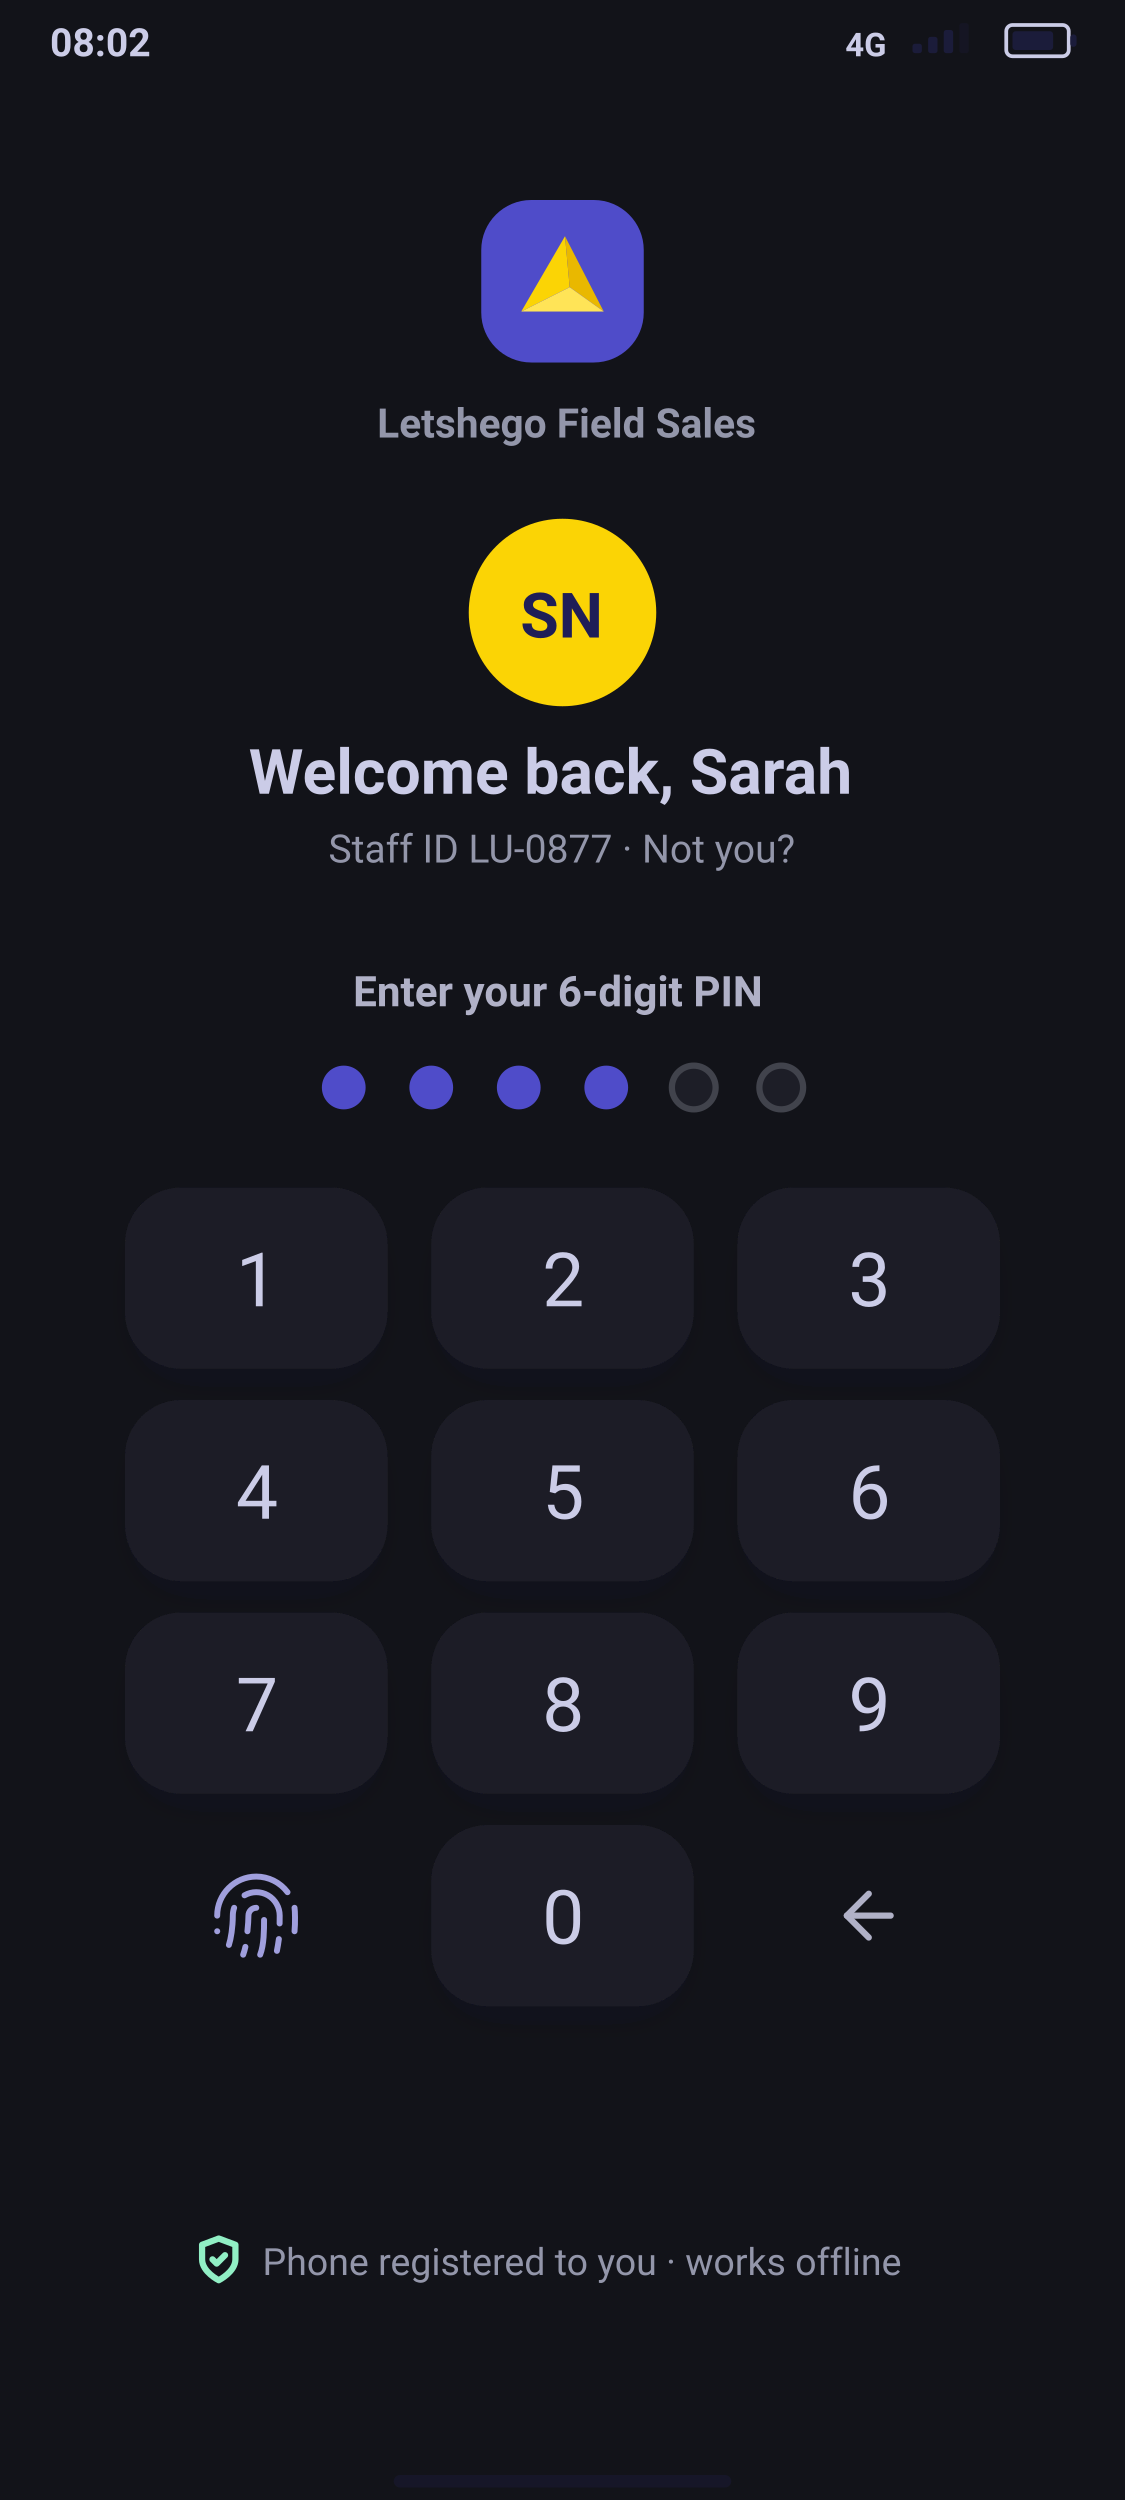
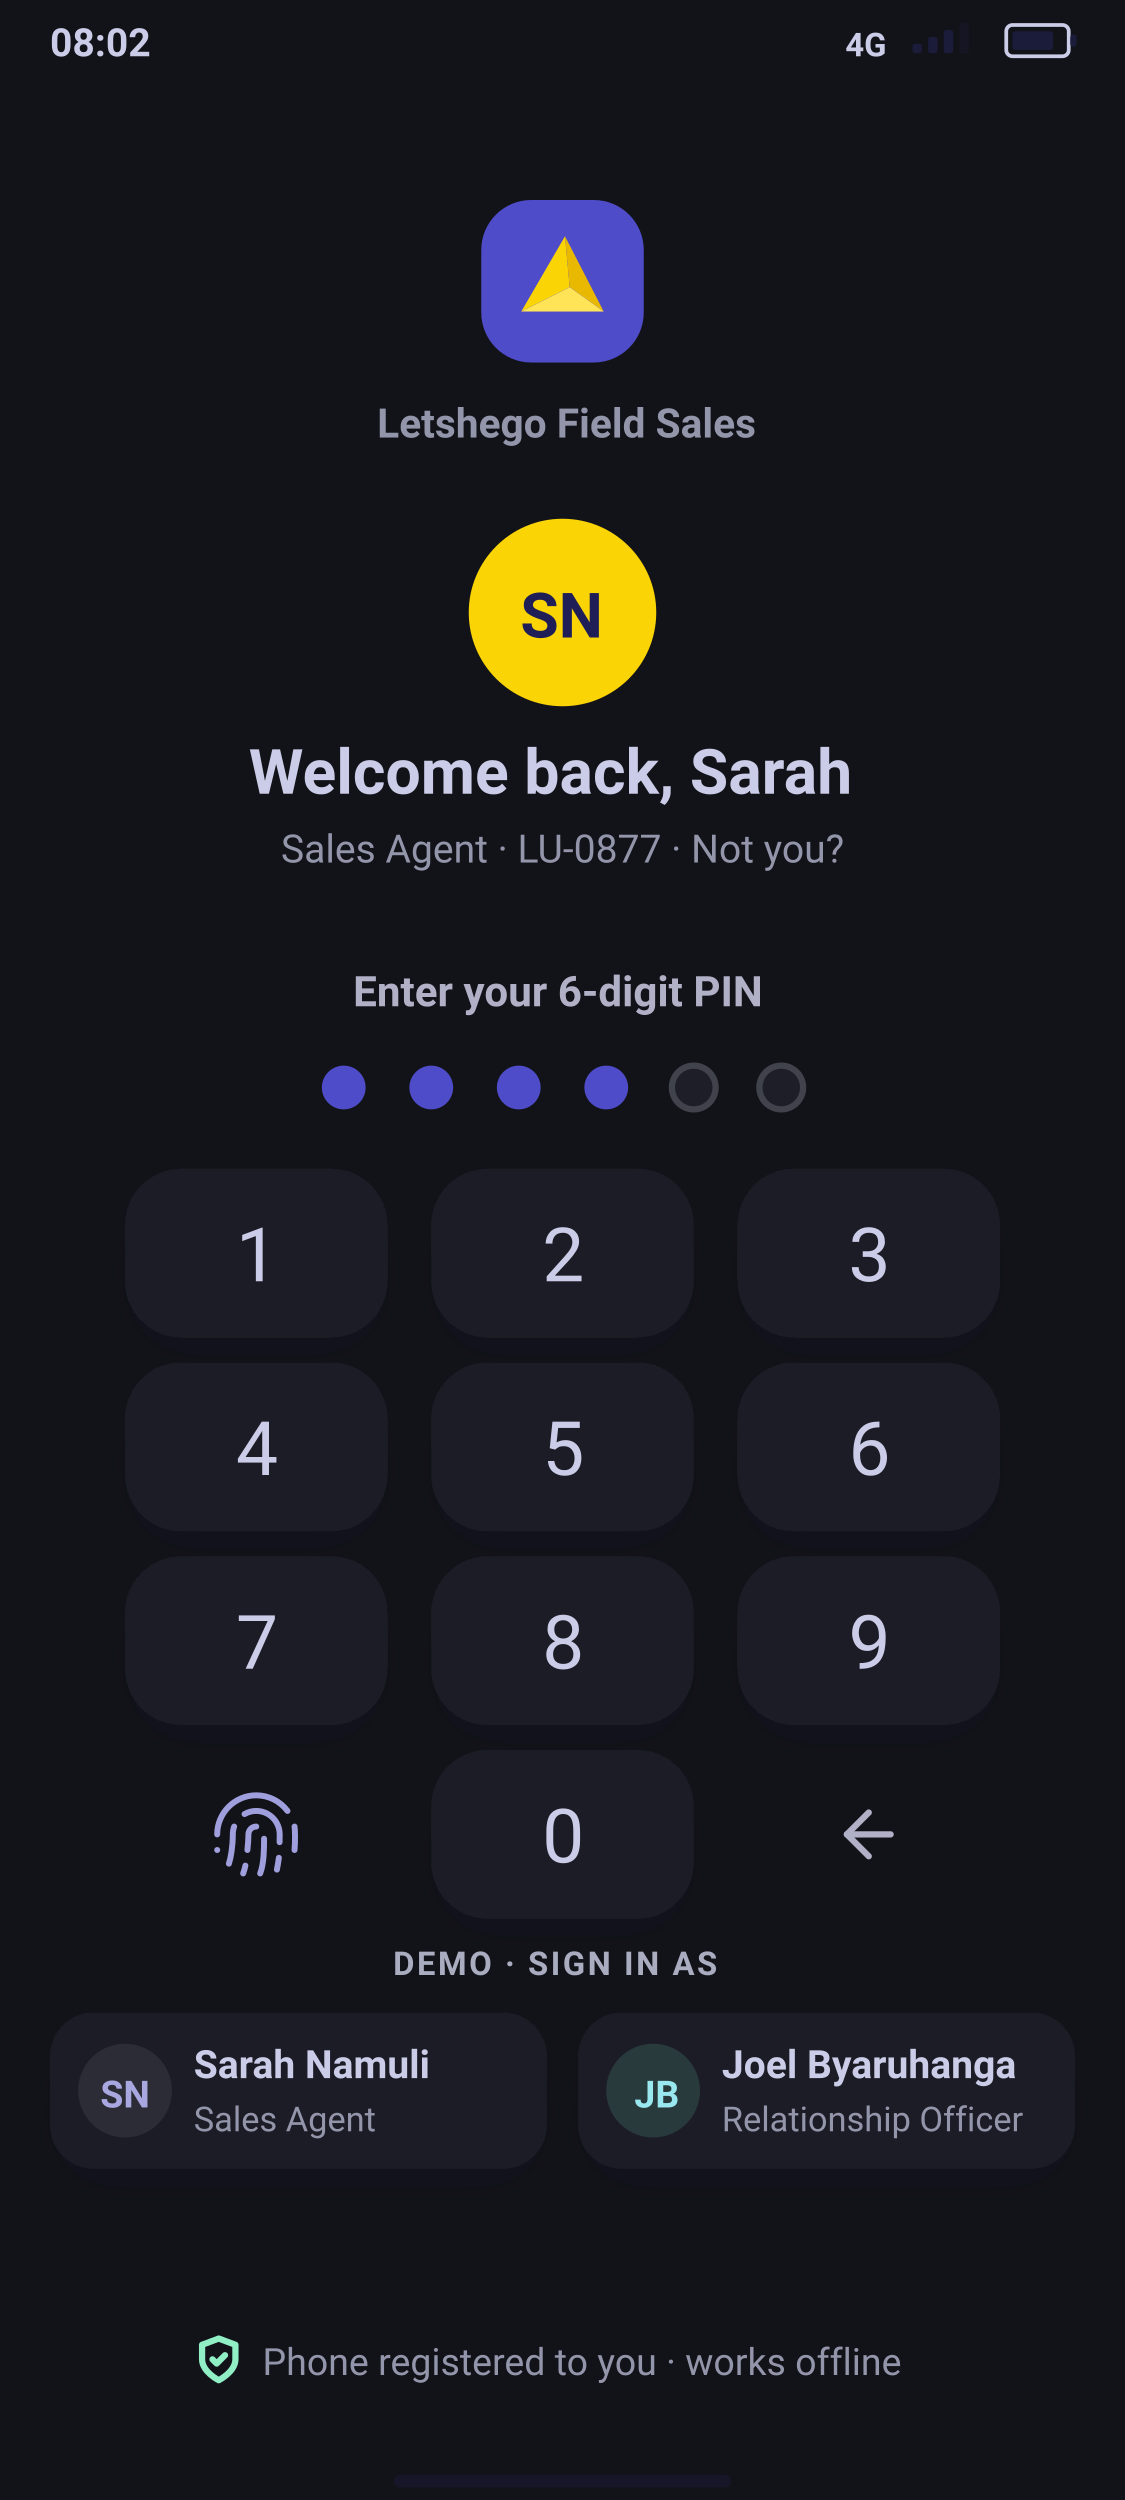
<svg xmlns="http://www.w3.org/2000/svg" width="360" height="800" viewBox="0 0 360 800">
  <defs>
    <filter id="soft" x="-20%" y="-20%" width="140%" height="170%">
      <feDropShadow dx="0" dy="6" stdDeviation="9" flood-color="#1B1C3A" flood-opacity="0.07" />
    </filter>
  </defs>
  <rect id="screen-background" x="0.0" y="0.0" width="360.0" height="800.0" fill="#121319" />
  <g id="status-bar">
    <text id="08-02" x="16.0" y="18.0" font-family="Segoe UI, Roboto, Helvetica Neue, Arial, sans-serif" font-size="12.5" font-weight="600" fill="#CBCCE7">08:02</text>
    <rect id="battery" x="322.0" y="8.0" width="20.0" height="10.0" rx="2" fill="none" stroke="#CBCCE7" stroke-width="1.2" />
    <rect x="324.0" y="10.0" width="13.0" height="6.0" rx="1" fill="#1B1C3A" />
    <rect x="342.5" y="11.0" width="2.0" height="4.0" rx="1" fill="#1B1C3A" />
    <rect id="signal-bar" x="292.0" y="14.0" width="3.0" height="3.0" rx="0.8" fill="#1B1C3A" fill-opacity="1" />
    <rect id="signal-bar-2" x="297.0" y="11.8" width="3.0" height="5.2" rx="0.8" fill="#1B1C3A" fill-opacity="1" />
    <rect id="signal-bar-3" x="302.0" y="9.6" width="3.0" height="7.4" rx="0.8" fill="#1B1C3A" fill-opacity="1" />
    <rect id="signal-bar-4" x="307.0" y="7.4" width="3.0" height="9.6" rx="0.8" fill="#1B1C3A" fill-opacity="0.3" />
    <text id="network" x="270.5" y="18.0" font-family="Segoe UI, Roboto, Helvetica Neue, Arial, sans-serif" font-size="10.5" font-weight="700" fill="#CBCCE7">4G</text>
  </g>
  <g id="brand">
    <rect x="154.0" y="64.0" width="52.0" height="52.0" rx="16" fill="#4F4CC9" />
    <g id="letshego-triangle">
      <path d="M180.8 75.6 L166.8 99.7 L182.3 91.9 Z" fill="#FBD405" />
      <path d="M180.8 75.6 L182.3 91.9 L193.2 99.7 Z" fill="#E9B800" />
      <path d="M166.8 99.7 L182.3 91.9 L193.2 99.7 Z" fill="#FFE457" />
    </g>
    <text id="Letshego-Field-Sales" x="120.7" y="140.0" font-family="Segoe UI, Roboto, Helvetica Neue, Arial, sans-serif" font-size="13" font-weight="600" fill="#9396AA">Letshego Field Sales</text>
  </g>
  <g id="who">
    <circle cx="180.0" cy="196.0" r="30.0" fill="#FBD405" />
    <text id="SN" x="166.5" y="204.0" font-family="Segoe UI, Roboto, Helvetica Neue, Arial, sans-serif" font-size="20" font-weight="700" fill="#1F1E57">SN</text>
    <text id="Welcome-back-Sarah" x="79.6" y="254.0" font-family="Segoe UI, Roboto, Helvetica Neue, Arial, sans-serif" font-size="20" font-weight="700" fill="#CBCCE7">Welcome back, Sarah</text>
-     <text id="Staff-ID-LU-0877-Not-you" x="105.1" y="276.0" font-family="Segoe UI, Roboto, Helvetica Neue, Arial, sans-serif" font-size="12.5" font-weight="400" fill="#9396AA">Staff ID LU-0877 · Not you?</text>
+     <text id="Sales-Agent-LU-0877-Not" x="89.9" y="276.0" font-family="Segoe UI, Roboto, Helvetica Neue, Arial, sans-serif" font-size="12.5" font-weight="400" fill="#9396AA">Sales Agent · LU-0877 · Not you?</text>
  </g>
  <text id="Enter-your-6-digit-PIN" x="113.0" y="322.0" font-family="Segoe UI, Roboto, Helvetica Neue, Arial, sans-serif" font-size="13.5" font-weight="600" fill="#B0B1C7">Enter your 6-digit PIN</text>
  <g id="pin-dots">
    <circle cx="110.0" cy="348.0" r="7.0" fill="#4F4CC9" />
    <circle cx="138.0" cy="348.0" r="7.0" fill="#4F4CC9" />
    <circle cx="166.0" cy="348.0" r="7.0" fill="#4F4CC9" />
    <circle cx="194.0" cy="348.0" r="7.0" fill="#4F4CC9" />
    <circle cx="222.0" cy="348.0" r="7.0" fill="#1D1E27" stroke="#41434C" stroke-width="2" />
    <circle cx="250.0" cy="348.0" r="7.0" fill="#1D1E27" stroke="#41434C" stroke-width="2" />
  </g>
  <g id="keypad">
-     <rect x="40.0" y="380.0" width="84.0" height="58.0" rx="18" fill="#1D1E27" filter="url(#soft)" />
-     <text id="1" x="75.5" y="418.0" font-family="Segoe UI, Roboto, Helvetica Neue, Arial, sans-serif" font-size="24" font-weight="400" fill="#CBCCE7">1</text>
-     <rect x="138.0" y="380.0" width="84.0" height="58.0" rx="18" fill="#1D1E27" filter="url(#soft)" />
-     <text id="2" x="173.5" y="418.0" font-family="Segoe UI, Roboto, Helvetica Neue, Arial, sans-serif" font-size="24" font-weight="400" fill="#CBCCE7">2</text>
-     <rect x="236.0" y="380.0" width="84.0" height="58.0" rx="18" fill="#1D1E27" filter="url(#soft)" />
-     <text id="3" x="271.5" y="418.0" font-family="Segoe UI, Roboto, Helvetica Neue, Arial, sans-serif" font-size="24" font-weight="400" fill="#CBCCE7">3</text>
-     <rect x="40.0" y="448.0" width="84.0" height="58.0" rx="18" fill="#1D1E27" filter="url(#soft)" />
-     <text id="4" x="75.5" y="486.0" font-family="Segoe UI, Roboto, Helvetica Neue, Arial, sans-serif" font-size="24" font-weight="400" fill="#CBCCE7">4</text>
-     <rect x="138.0" y="448.0" width="84.0" height="58.0" rx="18" fill="#1D1E27" filter="url(#soft)" />
-     <text id="5" x="173.5" y="486.0" font-family="Segoe UI, Roboto, Helvetica Neue, Arial, sans-serif" font-size="24" font-weight="400" fill="#CBCCE7">5</text>
-     <rect x="236.0" y="448.0" width="84.0" height="58.0" rx="18" fill="#1D1E27" filter="url(#soft)" />
-     <text id="6" x="271.5" y="486.0" font-family="Segoe UI, Roboto, Helvetica Neue, Arial, sans-serif" font-size="24" font-weight="400" fill="#CBCCE7">6</text>
-     <rect x="40.0" y="516.0" width="84.0" height="58.0" rx="18" fill="#1D1E27" filter="url(#soft)" />
-     <text id="7" x="75.5" y="554.0" font-family="Segoe UI, Roboto, Helvetica Neue, Arial, sans-serif" font-size="24" font-weight="400" fill="#CBCCE7">7</text>
-     <rect x="138.0" y="516.0" width="84.0" height="58.0" rx="18" fill="#1D1E27" filter="url(#soft)" />
-     <text id="8" x="173.5" y="554.0" font-family="Segoe UI, Roboto, Helvetica Neue, Arial, sans-serif" font-size="24" font-weight="400" fill="#CBCCE7">8</text>
-     <rect x="236.0" y="516.0" width="84.0" height="58.0" rx="18" fill="#1D1E27" filter="url(#soft)" />
-     <text id="9" x="271.5" y="554.0" font-family="Segoe UI, Roboto, Helvetica Neue, Arial, sans-serif" font-size="24" font-weight="400" fill="#CBCCE7">9</text>
-     <g id="icon-fingerprint" transform="translate(67.0 598.0) scale(1.25)">
+     <rect x="40.0" y="374.0" width="84.0" height="54.0" rx="18" fill="#1D1E27" filter="url(#soft)" />
+     <text id="1" x="75.5" y="410.0" font-family="Segoe UI, Roboto, Helvetica Neue, Arial, sans-serif" font-size="24" font-weight="400" fill="#CBCCE7">1</text>
+     <rect x="138.0" y="374.0" width="84.0" height="54.0" rx="18" fill="#1D1E27" filter="url(#soft)" />
+     <text id="2" x="173.5" y="410.0" font-family="Segoe UI, Roboto, Helvetica Neue, Arial, sans-serif" font-size="24" font-weight="400" fill="#CBCCE7">2</text>
+     <rect x="236.0" y="374.0" width="84.0" height="54.0" rx="18" fill="#1D1E27" filter="url(#soft)" />
+     <text id="3" x="271.5" y="410.0" font-family="Segoe UI, Roboto, Helvetica Neue, Arial, sans-serif" font-size="24" font-weight="400" fill="#CBCCE7">3</text>
+     <rect x="40.0" y="436.0" width="84.0" height="54.0" rx="18" fill="#1D1E27" filter="url(#soft)" />
+     <text id="4" x="75.5" y="472.0" font-family="Segoe UI, Roboto, Helvetica Neue, Arial, sans-serif" font-size="24" font-weight="400" fill="#CBCCE7">4</text>
+     <rect x="138.0" y="436.0" width="84.0" height="54.0" rx="18" fill="#1D1E27" filter="url(#soft)" />
+     <text id="5" x="173.5" y="472.0" font-family="Segoe UI, Roboto, Helvetica Neue, Arial, sans-serif" font-size="24" font-weight="400" fill="#CBCCE7">5</text>
+     <rect x="236.0" y="436.0" width="84.0" height="54.0" rx="18" fill="#1D1E27" filter="url(#soft)" />
+     <text id="6" x="271.5" y="472.0" font-family="Segoe UI, Roboto, Helvetica Neue, Arial, sans-serif" font-size="24" font-weight="400" fill="#CBCCE7">6</text>
+     <rect x="40.0" y="498.0" width="84.0" height="54.0" rx="18" fill="#1D1E27" filter="url(#soft)" />
+     <text id="7" x="75.5" y="534.0" font-family="Segoe UI, Roboto, Helvetica Neue, Arial, sans-serif" font-size="24" font-weight="400" fill="#CBCCE7">7</text>
+     <rect x="138.0" y="498.0" width="84.0" height="54.0" rx="18" fill="#1D1E27" filter="url(#soft)" />
+     <text id="8" x="173.5" y="534.0" font-family="Segoe UI, Roboto, Helvetica Neue, Arial, sans-serif" font-size="24" font-weight="400" fill="#CBCCE7">8</text>
+     <rect x="236.0" y="498.0" width="84.0" height="54.0" rx="18" fill="#1D1E27" filter="url(#soft)" />
+     <text id="9" x="271.5" y="534.0" font-family="Segoe UI, Roboto, Helvetica Neue, Arial, sans-serif" font-size="24" font-weight="400" fill="#CBCCE7">9</text>
+     <g id="icon-fingerprint" transform="translate(67.0 572.0) scale(1.25)">
      <path d="M2 12C2 6.5 6.5 2 12 2a10 10 0 0 1 8 4" fill="none" stroke="#A09FDD" stroke-width="1.52" stroke-linecap="round" stroke-linejoin="round" />
      <path d="M5 19.5C5.5 18 6 15 6 12c0-.7.12-1.37.34-2" fill="none" stroke="#A09FDD" stroke-width="1.52" stroke-linecap="round" stroke-linejoin="round" />
      <path d="M17.29 21.02c.12-.6.43-2.3.5-3.02" fill="none" stroke="#A09FDD" stroke-width="1.52" stroke-linecap="round" stroke-linejoin="round" />
      <path d="M12 10a2 2 0 0 0-2 2c0 1.02-.1 2.51-.26 4" fill="none" stroke="#A09FDD" stroke-width="1.52" stroke-linecap="round" stroke-linejoin="round" />
      <path d="M8.65 22c.21-.66.45-1.32.57-2" fill="none" stroke="#A09FDD" stroke-width="1.52" stroke-linecap="round" stroke-linejoin="round" />
      <path d="M14 13.12c0 2.38 0 6.38-1 8.88" fill="none" stroke="#A09FDD" stroke-width="1.52" stroke-linecap="round" stroke-linejoin="round" />
      <path d="M2 16h.01" fill="none" stroke="#A09FDD" stroke-width="1.52" stroke-linecap="round" stroke-linejoin="round" />
      <path d="M21.8 16c.2-2 .131-5.354 0-6" fill="none" stroke="#A09FDD" stroke-width="1.52" stroke-linecap="round" stroke-linejoin="round" />
      <path d="M9 6.8a6 6 0 0 1 9 5.2c0 .47 0 1.17-.02 2" fill="none" stroke="#A09FDD" stroke-width="1.52" stroke-linecap="round" stroke-linejoin="round" />
    </g>
-     <rect x="138.0" y="584.0" width="84.0" height="58.0" rx="18" fill="#1D1E27" filter="url(#soft)" />
-     <text id="0" x="173.5" y="622.0" font-family="Segoe UI, Roboto, Helvetica Neue, Arial, sans-serif" font-size="24" font-weight="400" fill="#CBCCE7">0</text>
-     <g id="icon-arrowleft" transform="translate(266.0 601.0) scale(1)">
+     <rect x="138.0" y="560.0" width="84.0" height="54.0" rx="18" fill="#1D1E27" filter="url(#soft)" />
+     <text id="0" x="173.5" y="596.0" font-family="Segoe UI, Roboto, Helvetica Neue, Arial, sans-serif" font-size="24" font-weight="400" fill="#CBCCE7">0</text>
+     <g id="icon-arrowleft" transform="translate(266.0 575.0) scale(1)">
      <path d="M19 12H5" fill="none" stroke="#B0B1C7" stroke-width="2.00" stroke-linecap="round" stroke-linejoin="round" />
      <path d="M12 19l-7-7 7-7" fill="none" stroke="#B0B1C7" stroke-width="2.00" stroke-linecap="round" stroke-linejoin="round" />
    </g>
  </g>
+   <g id="demo-role-switch">
+     <text id="DEMO-SIGN-IN-AS" x="125.8" y="632.0" font-family="Segoe UI, Roboto, Helvetica Neue, Arial, sans-serif" font-size="10.5" font-weight="700" fill="#AAACC0" letter-spacing="0.8">DEMO · SIGN IN AS</text>
+     <rect x="16.0" y="644.0" width="159.0" height="50.0" rx="14" fill="#1D1E27" filter="url(#soft)" />
+     <g id="avatar-SN">
+       <circle cx="40.0" cy="669.0" r="15.0" fill="#2C2C37" />
+       <text id="SN-2" x="32.1" y="674.4" font-family="Segoe UI, Roboto, Helvetica Neue, Arial, sans-serif" font-size="12.0" font-weight="600" fill="#A8A7E0">SN</text>
+     </g>
+     <text id="Sarah-Namuli" x="62.0" y="665.0" font-family="Segoe UI, Roboto, Helvetica Neue, Arial, sans-serif" font-size="12.5" font-weight="700" fill="#CBCCE7">Sarah Namuli</text>
+     <text id="Sales-Agent" x="62.0" y="682.0" font-family="Segoe UI, Roboto, Helvetica Neue, Arial, sans-serif" font-size="11" font-weight="400" fill="#9396AA">Sales Agent</text>
+     <rect x="185.0" y="644.0" width="159.0" height="50.0" rx="14" fill="#1D1E27" filter="url(#soft)" />
+     <g id="avatar-JB">
+       <circle cx="209.0" cy="669.0" r="15.0" fill="#293A3C" />
+       <text id="JB" x="203.0" y="674.4" font-family="Segoe UI, Roboto, Helvetica Neue, Arial, sans-serif" font-size="12.0" font-weight="600" fill="#99E8F0">JB</text>
+     </g>
+     <text id="Joel-Byaruhanga" x="231.0" y="665.0" font-family="Segoe UI, Roboto, Helvetica Neue, Arial, sans-serif" font-size="12.5" font-weight="700" fill="#CBCCE7">Joel Byaruhanga</text>
+     <text id="Relationship-Officer" x="231.0" y="682.0" font-family="Segoe UI, Roboto, Helvetica Neue, Arial, sans-serif" font-size="11" font-weight="400" fill="#9396AA">Relationship Officer</text>
+   </g>
  <g id="offline-note">
-     <g id="icon-shield" transform="translate(62.0 715.0) scale(0.6667)">
+     <g id="icon-shield" transform="translate(62.0 747.0) scale(0.6667)">
      <path d="M12 22s8-4 8-10V5l-8-3-8 3v7c0 6 8 10 8 10z" fill="none" stroke="#91EFC5" stroke-width="3.00" stroke-linecap="round" stroke-linejoin="round" />
      <path d="M9 12l2 2 4-4" fill="none" stroke="#91EFC5" stroke-width="3.00" stroke-linecap="round" stroke-linejoin="round" />
    </g>
-     <text id="Phone-registered-to-you-wo" x="84.0" y="728.0" font-family="Segoe UI, Roboto, Helvetica Neue, Arial, sans-serif" font-size="12" font-weight="400" fill="#9396AA">Phone registered to you · works offline</text>
+     <text id="Phone-registered-to-you-wo" x="84.0" y="760.0" font-family="Segoe UI, Roboto, Helvetica Neue, Arial, sans-serif" font-size="12" font-weight="400" fill="#9396AA">Phone registered to you · works offline</text>
  </g>
  <rect id="gesture-bar" x="126.0" y="792.0" width="108.0" height="4.0" rx="2" fill="#1B1C3A" fill-opacity="0.45" />
</svg>
